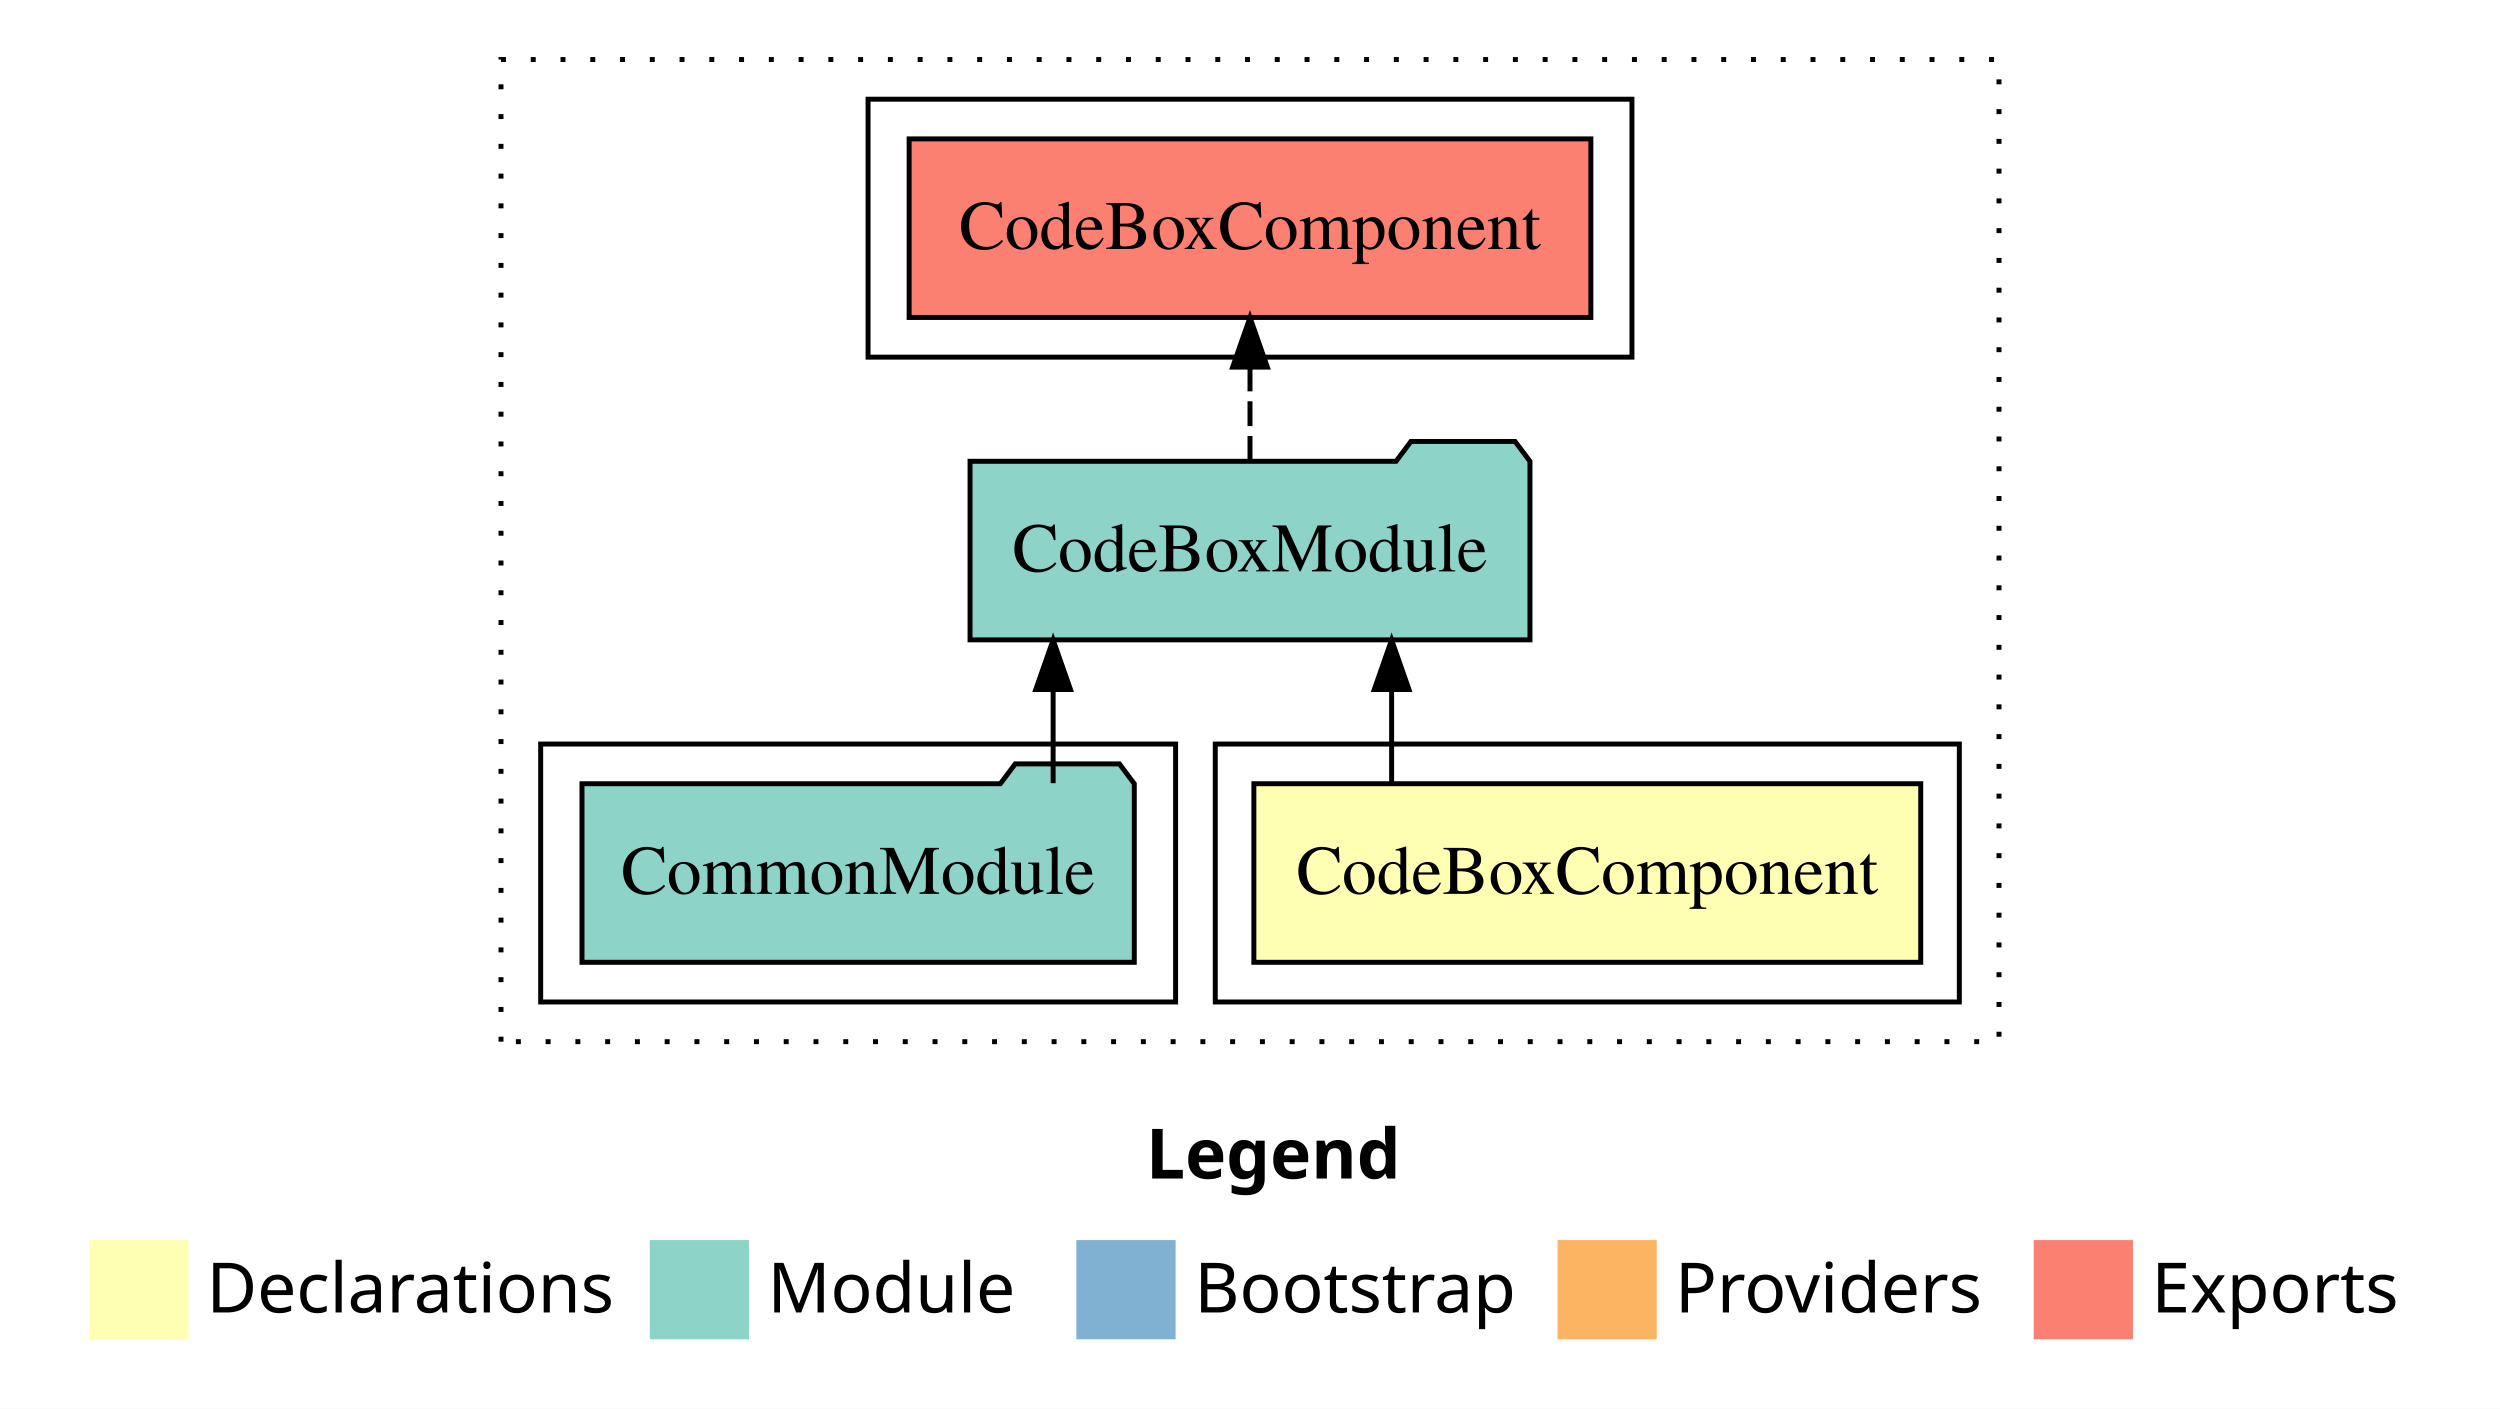
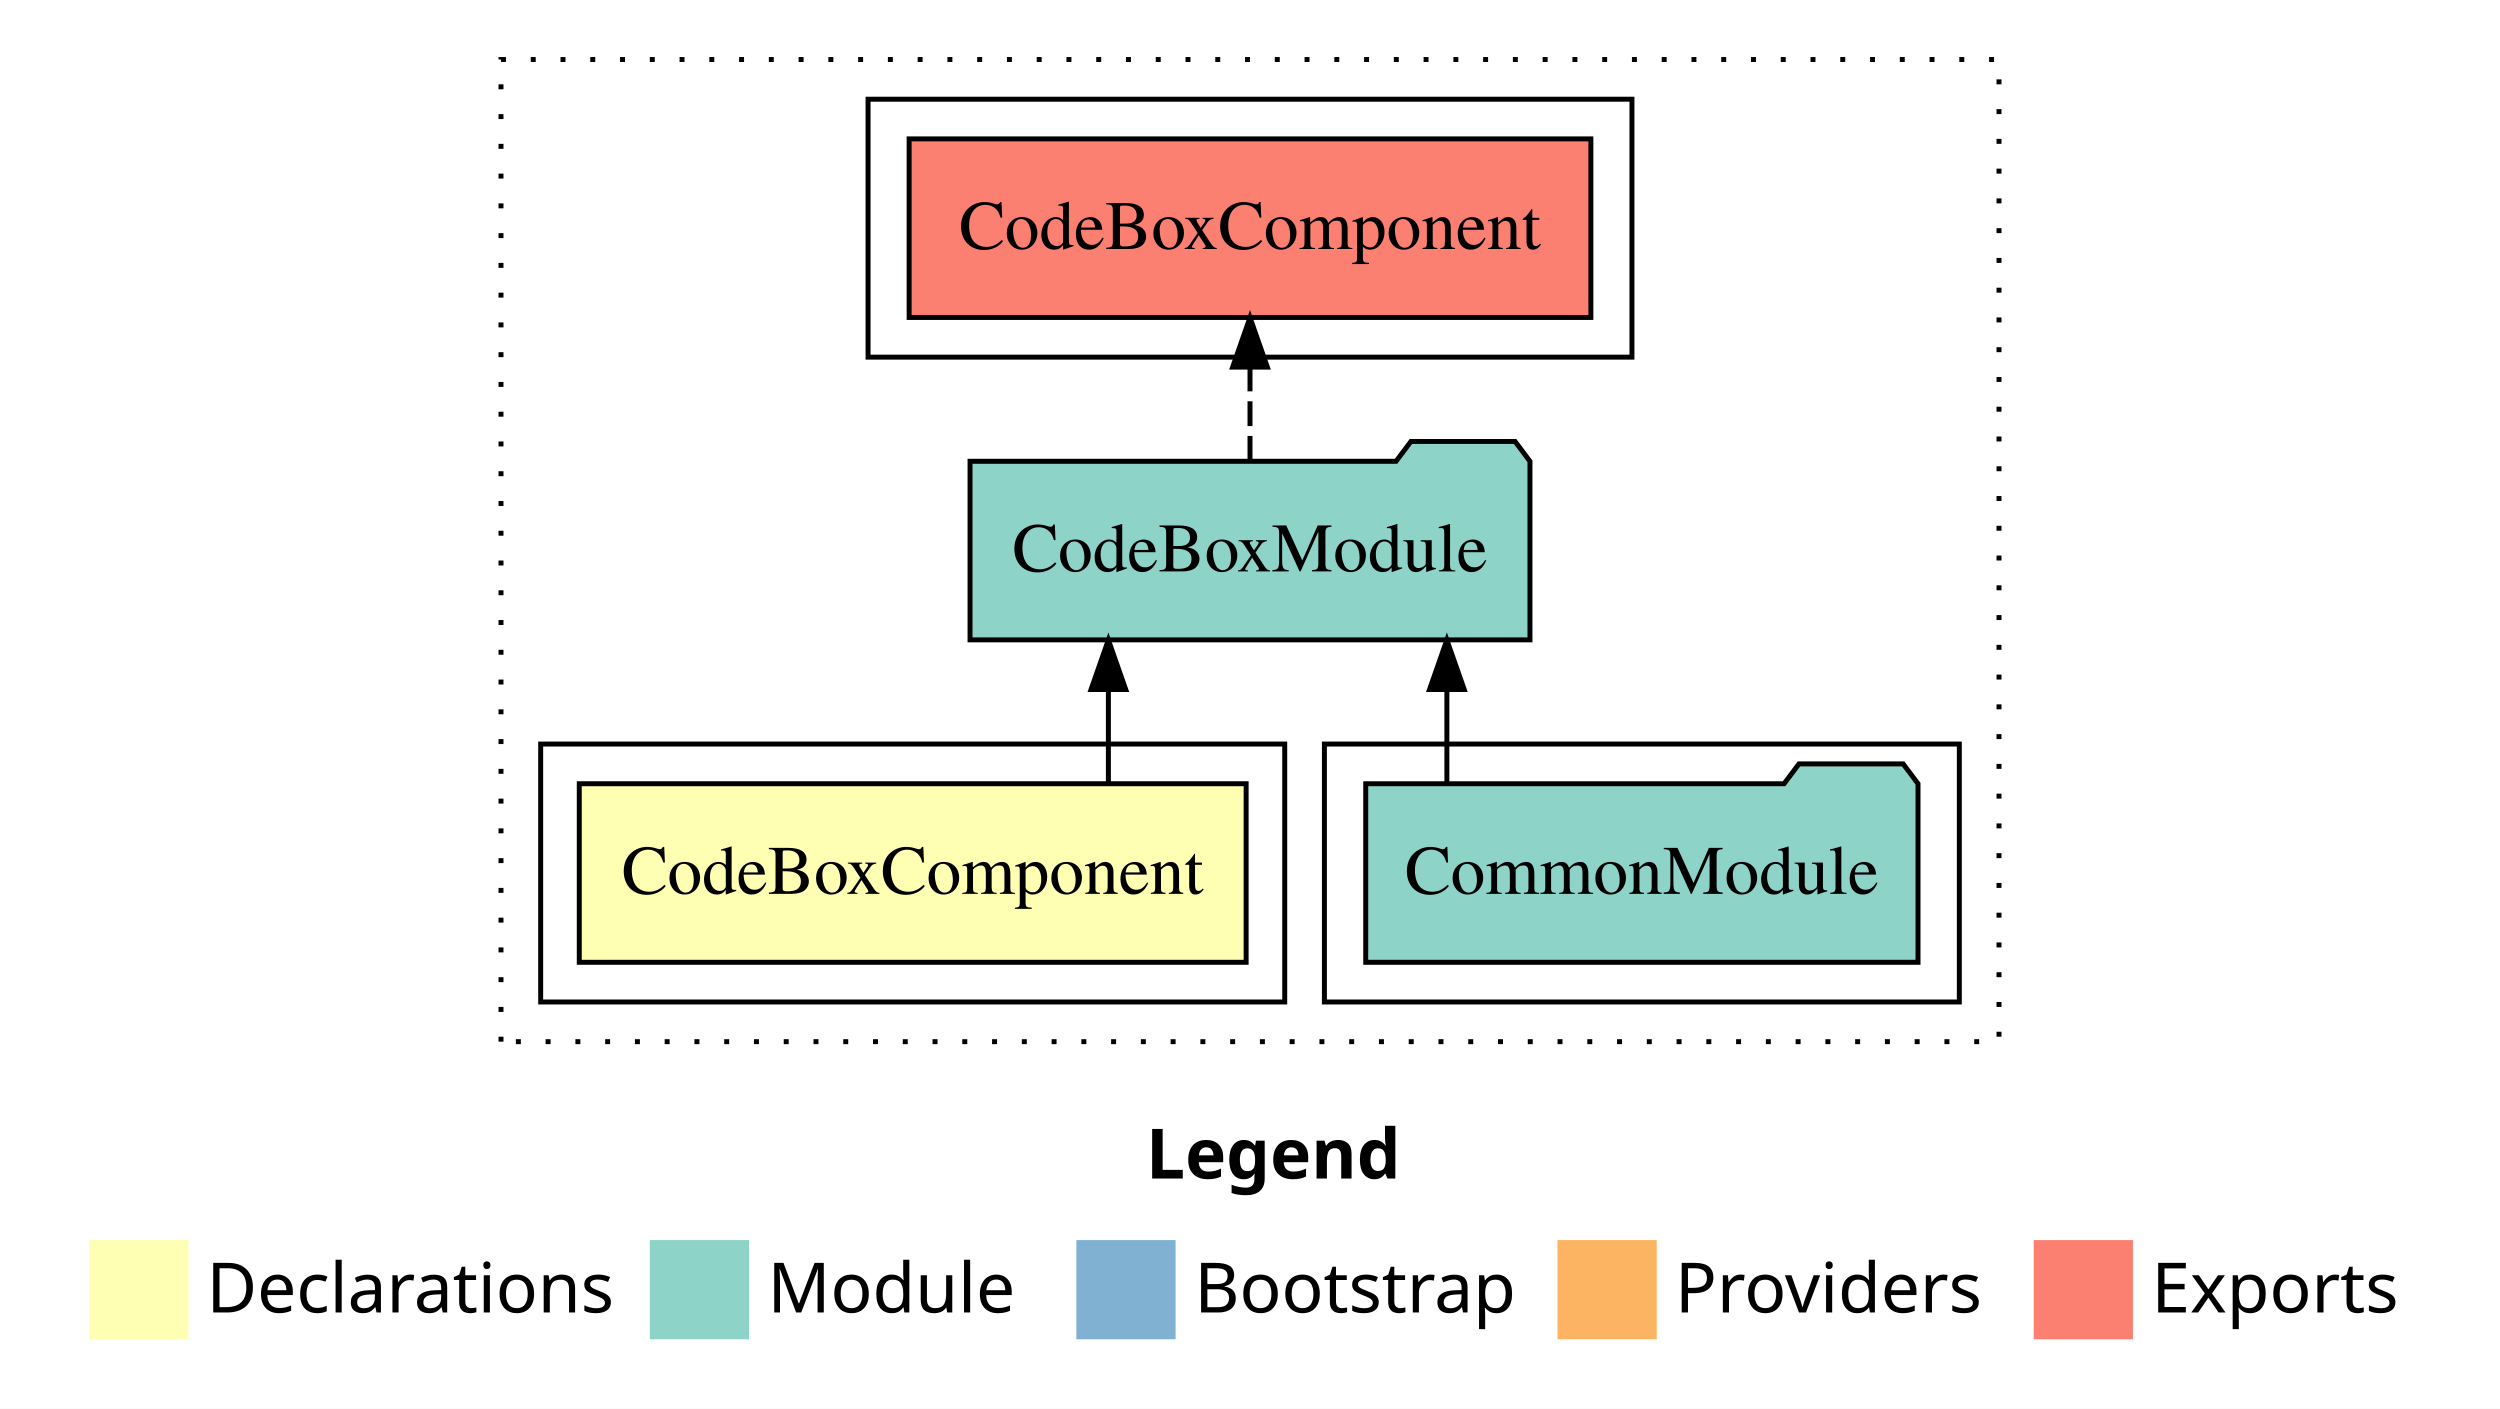
<svg xmlns="http://www.w3.org/2000/svg" width="504pt" height="284pt" viewBox="0.00 0.00 504.00 284.00">
  <g id="graph0" class="graph" transform="scale(1 1) rotate(0) translate(4 280)">
    <polygon fill="white" stroke="transparent" points="-4,4 -4,-280 500,-280 500,4 -4,4" />
    <text text-anchor="start" x="227.01" y="-42.4" font-family="sans-serif" font-weight="bold" font-size="14.00">Legend</text>
    <polygon fill="#ffffb3" stroke="transparent" points="14,-10 14,-30 34,-30 34,-10 14,-10" />
    <text text-anchor="start" x="37.63" y="-15.4" font-family="sans-serif" font-size="14.00">  Declarations</text>
    <polygon fill="#8dd3c7" stroke="transparent" points="127,-10 127,-30 147,-30 147,-10 127,-10" />
    <text text-anchor="start" x="150.73" y="-15.4" font-family="sans-serif" font-size="14.00">  Module</text>
    <polygon fill="#80b1d3" stroke="transparent" points="213,-10 213,-30 233,-30 233,-10 213,-10" />
    <text text-anchor="start" x="236.78" y="-15.4" font-family="sans-serif" font-size="14.00">  Bootstrap</text>
    <polygon fill="#fdb462" stroke="transparent" points="310,-10 310,-30 330,-30 330,-10 310,-10" />
    <text text-anchor="start" x="333.67" y="-15.4" font-family="sans-serif" font-size="14.00">  Providers</text>
    <polygon fill="#fb8072" stroke="transparent" points="406,-10 406,-30 426,-30 426,-10 406,-10" />
    <text text-anchor="start" x="429.73" y="-15.4" font-family="sans-serif" font-size="14.00">  Exports</text>
    <g id="clust1" class="cluster">
      <polygon fill="none" stroke="black" stroke-dasharray="1,5" points="97,-70 97,-268 399,-268 399,-70 97,-70" />
    </g>
    <g id="clust5" class="cluster">
      <polygon fill="none" stroke="black" points="171,-208 171,-260 325,-260 325,-208 171,-208" />
    </g>
+     <g id="clust4" class="cluster">
+       <polygon fill="none" stroke="black" points="263,-78 263,-130 391,-130 391,-78 263,-78" />
+     </g>
    <g id="clust2" class="cluster">
-       <polygon fill="none" stroke="black" points="241,-78 241,-130 391,-130 391,-78 241,-78" />
-     </g>
-     <g id="clust4" class="cluster">
-       <polygon fill="none" stroke="black" points="105,-78 105,-130 233,-130 233,-78 105,-78" />
+       <polygon fill="none" stroke="black" points="105,-78 105,-130 255,-130 255,-78 105,-78" />
    </g>
    <g id="node1" class="node">
-       <polygon fill="#ffffb3" stroke="black" points="383.22,-122 248.78,-122 248.78,-86 383.22,-86 383.22,-122" />
-       <text text-anchor="middle" x="316" y="-99.8" font-family="Times,serif" font-size="14.00">CodeBoxComponent</text>
+       <polygon fill="#ffffb3" stroke="black" points="247.22,-122 112.78,-122 112.78,-86 247.22,-86 247.22,-122" />
+       <text text-anchor="middle" x="180" y="-99.8" font-family="Times,serif" font-size="14.00">CodeBoxComponent</text>
    </g>
    <g id="node2" class="node">
      <polygon fill="#8dd3c7" stroke="black" points="304.44,-187 301.44,-191 280.44,-191 277.44,-187 191.56,-187 191.56,-151 304.44,-151 304.44,-187" />
      <text text-anchor="middle" x="248" y="-164.8" font-family="Times,serif" font-size="14.00">CodeBoxModule</text>
    </g>
    <g id="edge1" class="edge">
-       <path fill="none" stroke="black" d="M276.55,-122.11C276.55,-122.11 276.55,-140.99 276.55,-140.99" />
-       <polygon fill="black" stroke="black" points="273.05,-140.99 276.55,-150.99 280.05,-140.99 273.05,-140.99" />
+       <path fill="none" stroke="black" d="M219.45,-122.11C219.45,-122.11 219.45,-140.99 219.45,-140.99" />
+       <polygon fill="black" stroke="black" points="215.95,-140.99 219.45,-150.99 222.95,-140.99 215.95,-140.99" />
    </g>
    <g id="node4" class="node">
      <polygon fill="#fb8072" stroke="black" points="316.72,-252 179.28,-252 179.28,-216 316.72,-216 316.72,-252" />
      <text text-anchor="middle" x="248" y="-229.8" font-family="Times,serif" font-size="14.00">CodeBoxComponent </text>
    </g>
    <g id="edge3" class="edge">
      <path fill="none" stroke="black" stroke-dasharray="5,2" d="M248,-187.11C248,-187.11 248,-205.99 248,-205.99" />
      <polygon fill="black" stroke="black" points="244.5,-205.99 248,-215.99 251.5,-205.99 244.5,-205.99" />
    </g>
    <g id="node3" class="node">
-       <polygon fill="#8dd3c7" stroke="black" points="224.67,-122 221.67,-126 200.67,-126 197.67,-122 113.33,-122 113.33,-86 224.67,-86 224.67,-122" />
-       <text text-anchor="middle" x="169" y="-99.8" font-family="Times,serif" font-size="14.00">CommonModule</text>
+       <polygon fill="#8dd3c7" stroke="black" points="382.67,-122 379.67,-126 358.67,-126 355.67,-122 271.33,-122 271.33,-86 382.67,-86 382.67,-122" />
+       <text text-anchor="middle" x="327" y="-99.8" font-family="Times,serif" font-size="14.00">CommonModule</text>
    </g>
    <g id="edge2" class="edge">
-       <path fill="none" stroke="black" d="M208.31,-122.11C208.31,-122.11 208.31,-140.99 208.31,-140.99" />
-       <polygon fill="black" stroke="black" points="204.81,-140.99 208.31,-150.99 211.81,-140.99 204.81,-140.99" />
+       <path fill="none" stroke="black" d="M287.69,-122.11C287.69,-122.11 287.69,-140.99 287.69,-140.99" />
+       <polygon fill="black" stroke="black" points="284.19,-140.99 287.69,-150.99 291.19,-140.99 284.19,-140.99" />
    </g>
  </g>
</svg>
